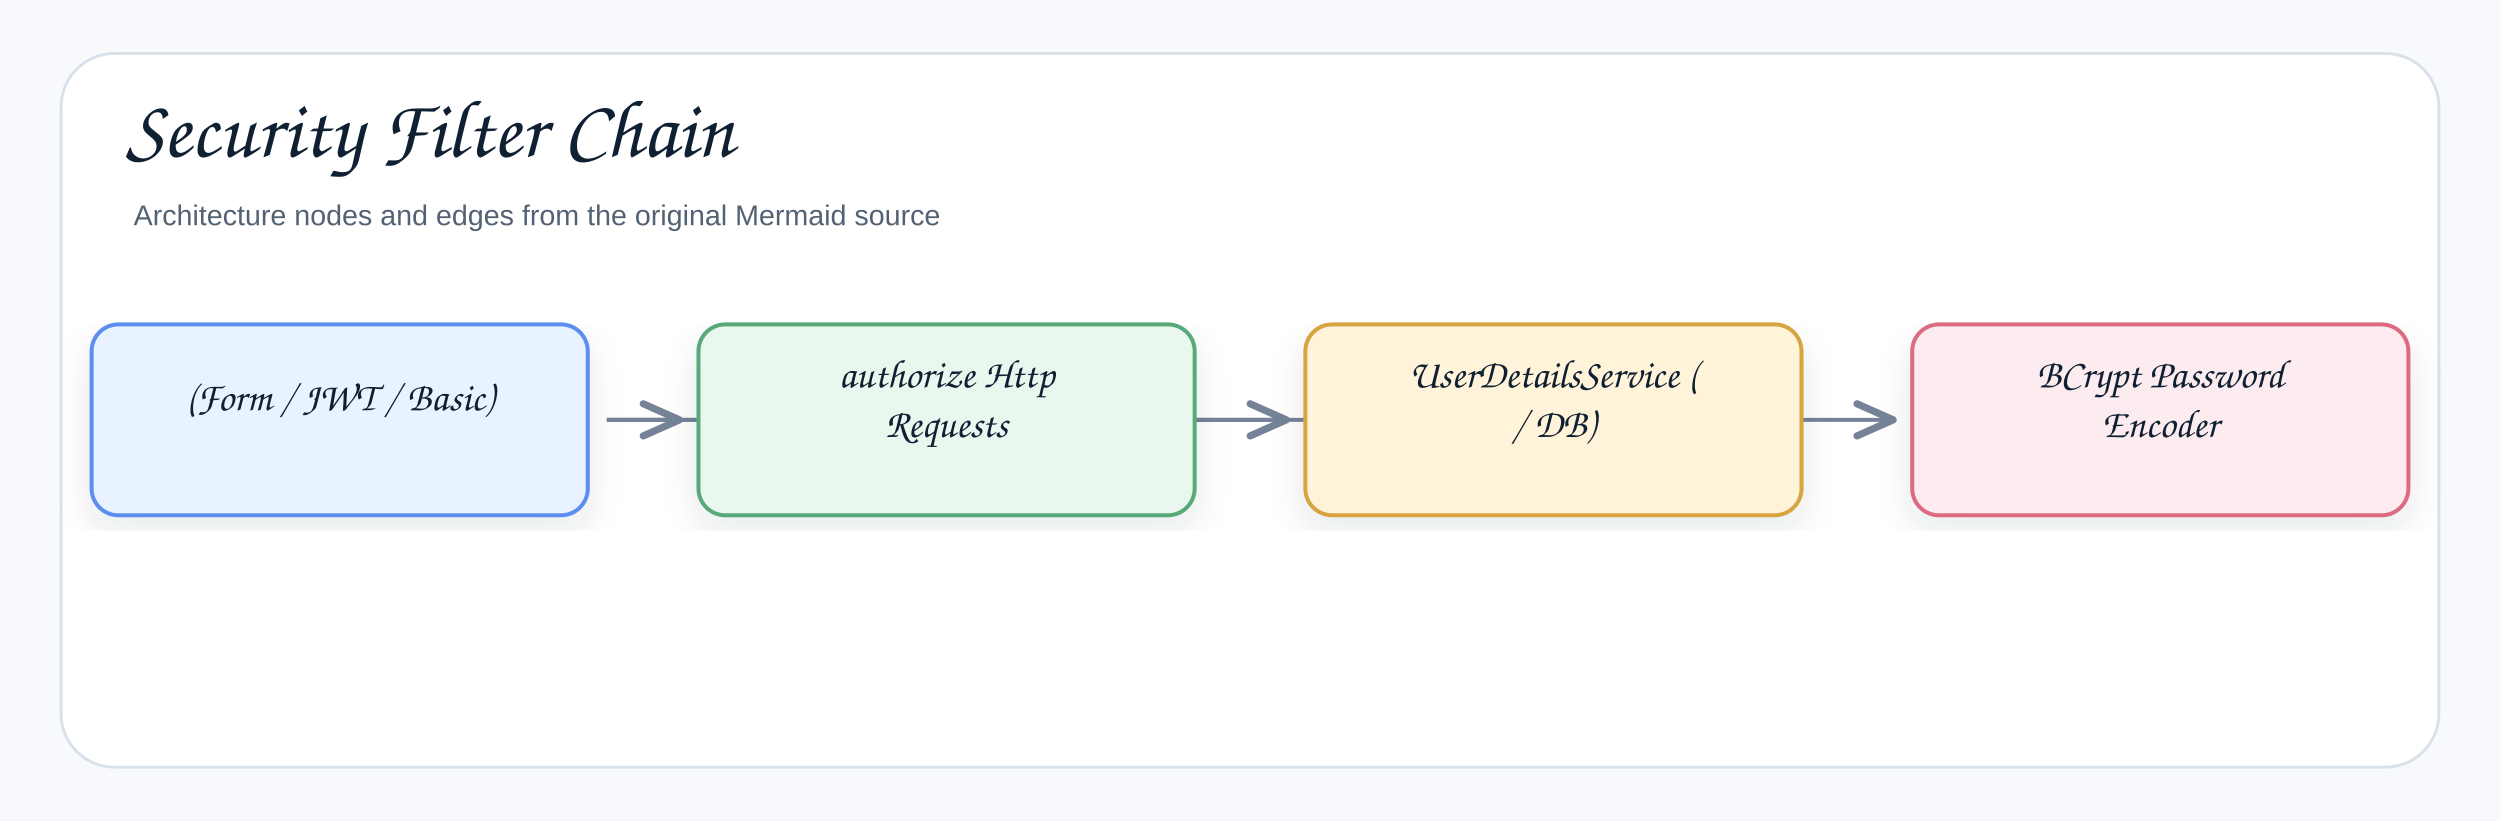
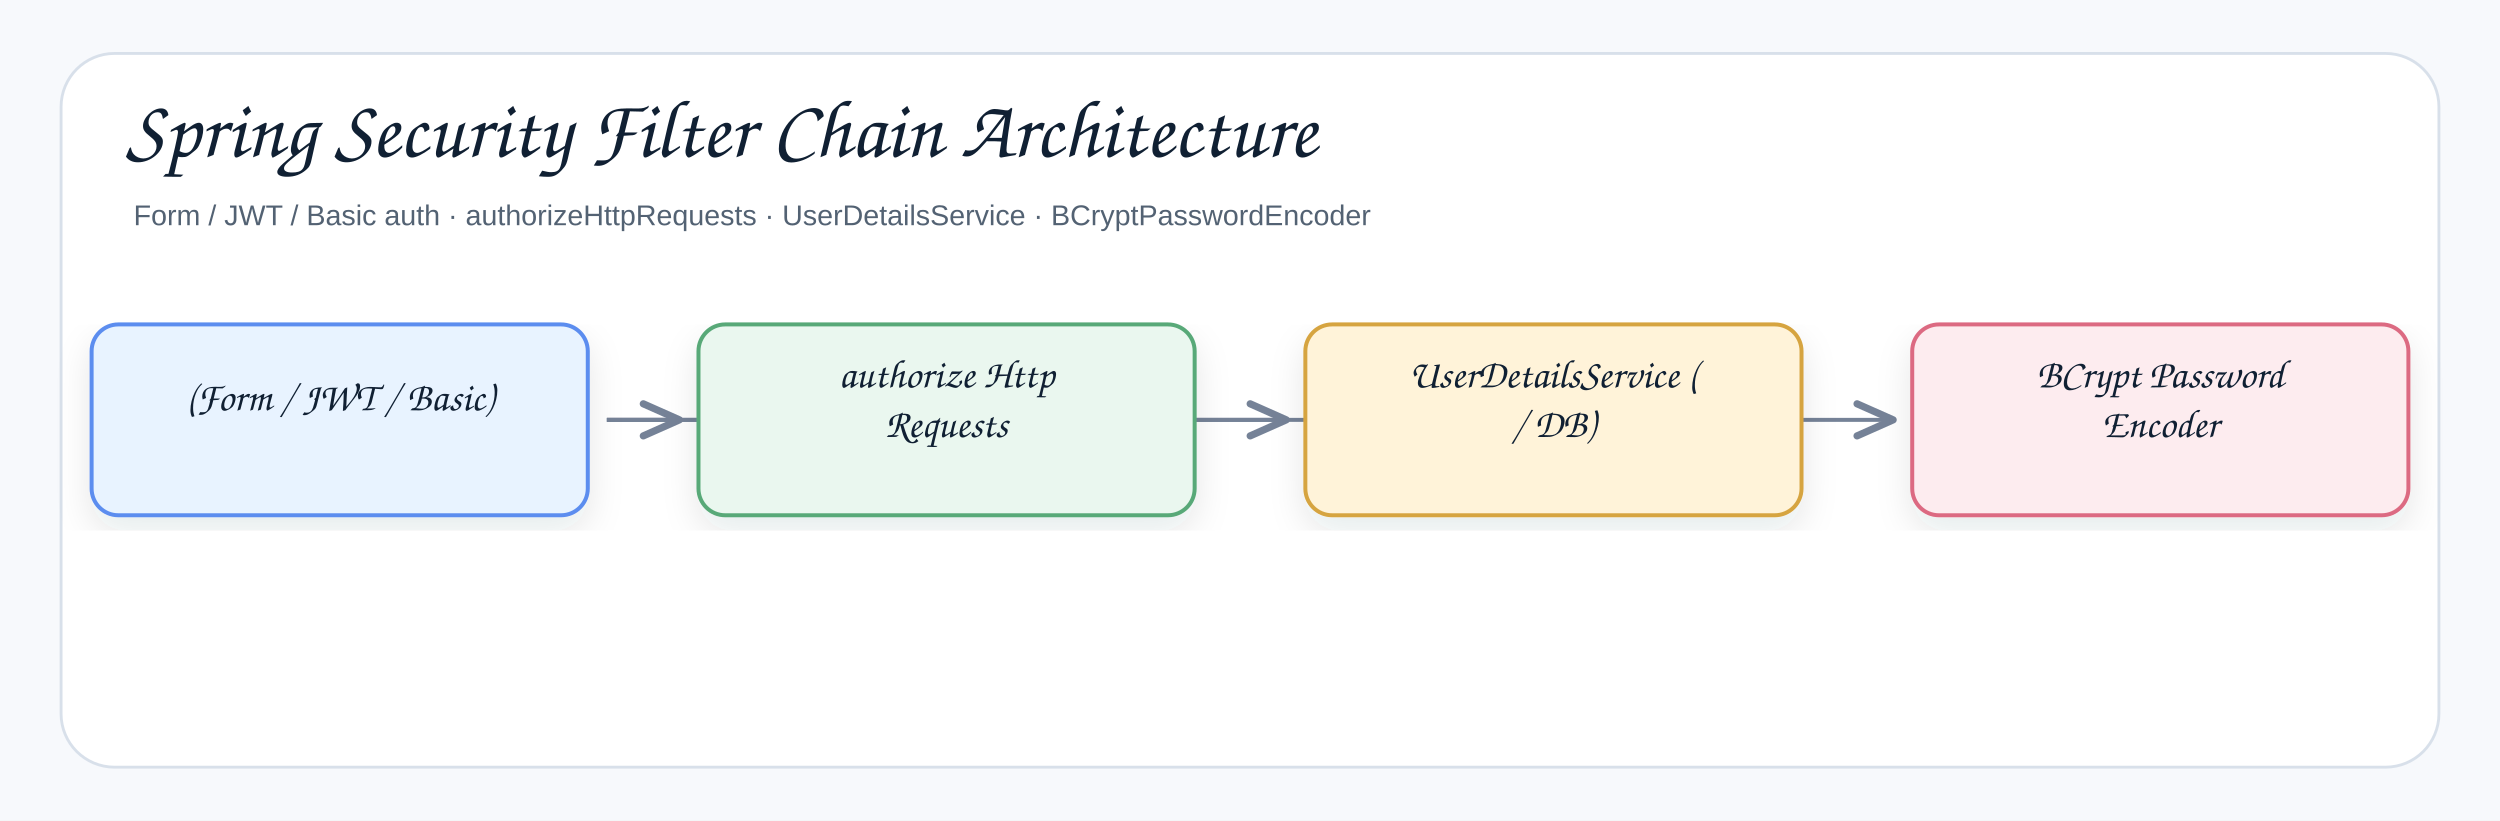
- <svg xmlns="http://www.w3.org/2000/svg" width="1310" height="430" viewBox="0 0 1310 430" role="img" aria-label="Security Filter Chain">
+ <svg xmlns="http://www.w3.org/2000/svg" width="1310" height="430" viewBox="0 0 1310 430" role="img" aria-label="Spring Security Filter Chain Architecture">
  <defs>
    <filter id="shadow" x="-8%" y="-8%" width="116%" height="116%">
      <feDropShadow dx="0" dy="8" stdDeviation="9" flood-color="#1f2937" flood-opacity="0.10" />
    </filter>
    <marker id="openArrow" markerWidth="12" markerHeight="10" refX="10" refY="5" orient="auto" markerUnits="strokeWidth">
      <path d="M 1 1 L 10 5 L 1 9" fill="none" stroke="#758297" stroke-width="1.8" stroke-linecap="round" stroke-linejoin="round" />
    </marker>
    <marker id="inherit" markerWidth="14" markerHeight="12" refX="12" refY="6" orient="auto" markerUnits="strokeWidth">
      <path d="M 0 1 L 12 6 L 0 11 Z" fill="#ffffff" stroke="#758297" stroke-width="1.8" />
    </marker>
    <style>
    .canvas{fill:#f7f9fc}.frame{fill:#fff;stroke:#d8e0ea;stroke-width:1.5}
    .title{font-family:"Architects Daughter","Comic Sans MS","Comic Sans",cursive;font-size:43px;font-weight:400;fill:#102033}
    .subtitle{font-family:"Comic Sans MS","Comic Sans","Comic Neue",Arial,sans-serif;font-size:15px;font-weight:400;fill:#536273}
    .label{font-family:"Architects Daughter","Comic Sans MS","Comic Sans",cursive;font-size:25px;font-weight:400;fill:#102033}
    .smallLabel{font-family:"Architects Daughter","Comic Sans MS","Comic Sans",cursive;font-size:21px;font-weight:400;fill:#102033}
    .mono{font-family:"Comic Sans MS","Comic Sans","Comic Neue",Arial,sans-serif;font-size:12px;font-weight:400;fill:#102033}
    .small{font-family:"Comic Sans MS","Comic Sans","Comic Neue",Arial,sans-serif;font-size:12px;font-weight:400;fill:#536273}
    .strong{font-family:"Comic Sans MS","Comic Sans","Comic Neue",Arial,sans-serif;font-size:13px;font-weight:400;fill:#102033}
    .card{stroke-width:2.1;filter:url(#shadow)}.compartment{stroke-width:1.5;fill:none}
    .line{stroke:#758297;stroke-width:2.1;fill:none;marker-end:url(#openArrow)}
    .plainLine{stroke:#758297;stroke-width:2.1;fill:none}
    .dashed{stroke:#758297;stroke-width:2.1;stroke-dasharray:7 6;fill:none;marker-end:url(#openArrow)}
    .inheritLine{stroke:#758297;stroke-width:2.2;fill:none;marker-end:url(#inherit)}
    .implLine{stroke:#758297;stroke-width:2.2;stroke-dasharray:8 7;fill:none;marker-end:url(#inherit)}
  </style>
  </defs>
  <rect class="canvas" width="1310" height="430" />
  <rect class="frame" x="32" y="28" width="1246" height="374" rx="28" />
-   <text class="title" x="66" y="82">Security Filter Chain</text>
-   <text class="subtitle" x="70" y="118">Architecture nodes and edges from the original Mermaid source</text>
+   <text class="title" x="66" y="82">Spring Security Filter Chain Architecture</text>
+   <text class="subtitle" x="70" y="118">Form / JWT / Basic auth · authorizeHttpRequests · UserDetailsService · BCryptPasswordEncoder</text>
  <path class="line" d="M318 220 C318 220 356 220 356 220" />
  <path class="line" d="M318 220 C318 220 992 220 992 220" />
  <path class="line" d="M318 220 C318 220 674 220 674 220" />
  <g transform="translate(48,170)">
    <rect class="card" x="0" y="0" width="260" height="100" rx="14" fill="#E8F3FF" stroke="#5B8DEF" />
    <text class="smallLabel" x="130" y="45" text-anchor="middle">(Form / JWT / Basic)</text>
  </g>
  <g transform="translate(366,170)">
    <rect class="card" x="0" y="0" width="260" height="100" rx="14" fill="#EAF7EF" stroke="#58A978" />
    <text class="smallLabel" x="130" y="33" text-anchor="middle">authorize Http</text>
    <text class="smallLabel" x="130" y="59" text-anchor="middle">Requests</text>
  </g>
  <g transform="translate(684,170)">
    <rect class="card" x="0" y="0" width="260" height="100" rx="14" fill="#FFF3D9" stroke="#D6A441" />
    <text class="smallLabel" x="130" y="33" text-anchor="middle">UserDetailsService (</text>
    <text class="smallLabel" x="130" y="59" text-anchor="middle">/ DB)</text>
  </g>
  <g transform="translate(1002,170)">
    <rect class="card" x="0" y="0" width="260" height="100" rx="14" fill="#FDECEF" stroke="#DC6B82" />
    <text class="smallLabel" x="130" y="33" text-anchor="middle">BCrypt Password</text>
    <text class="smallLabel" x="130" y="59" text-anchor="middle">Encoder</text>
  </g>
</svg>
